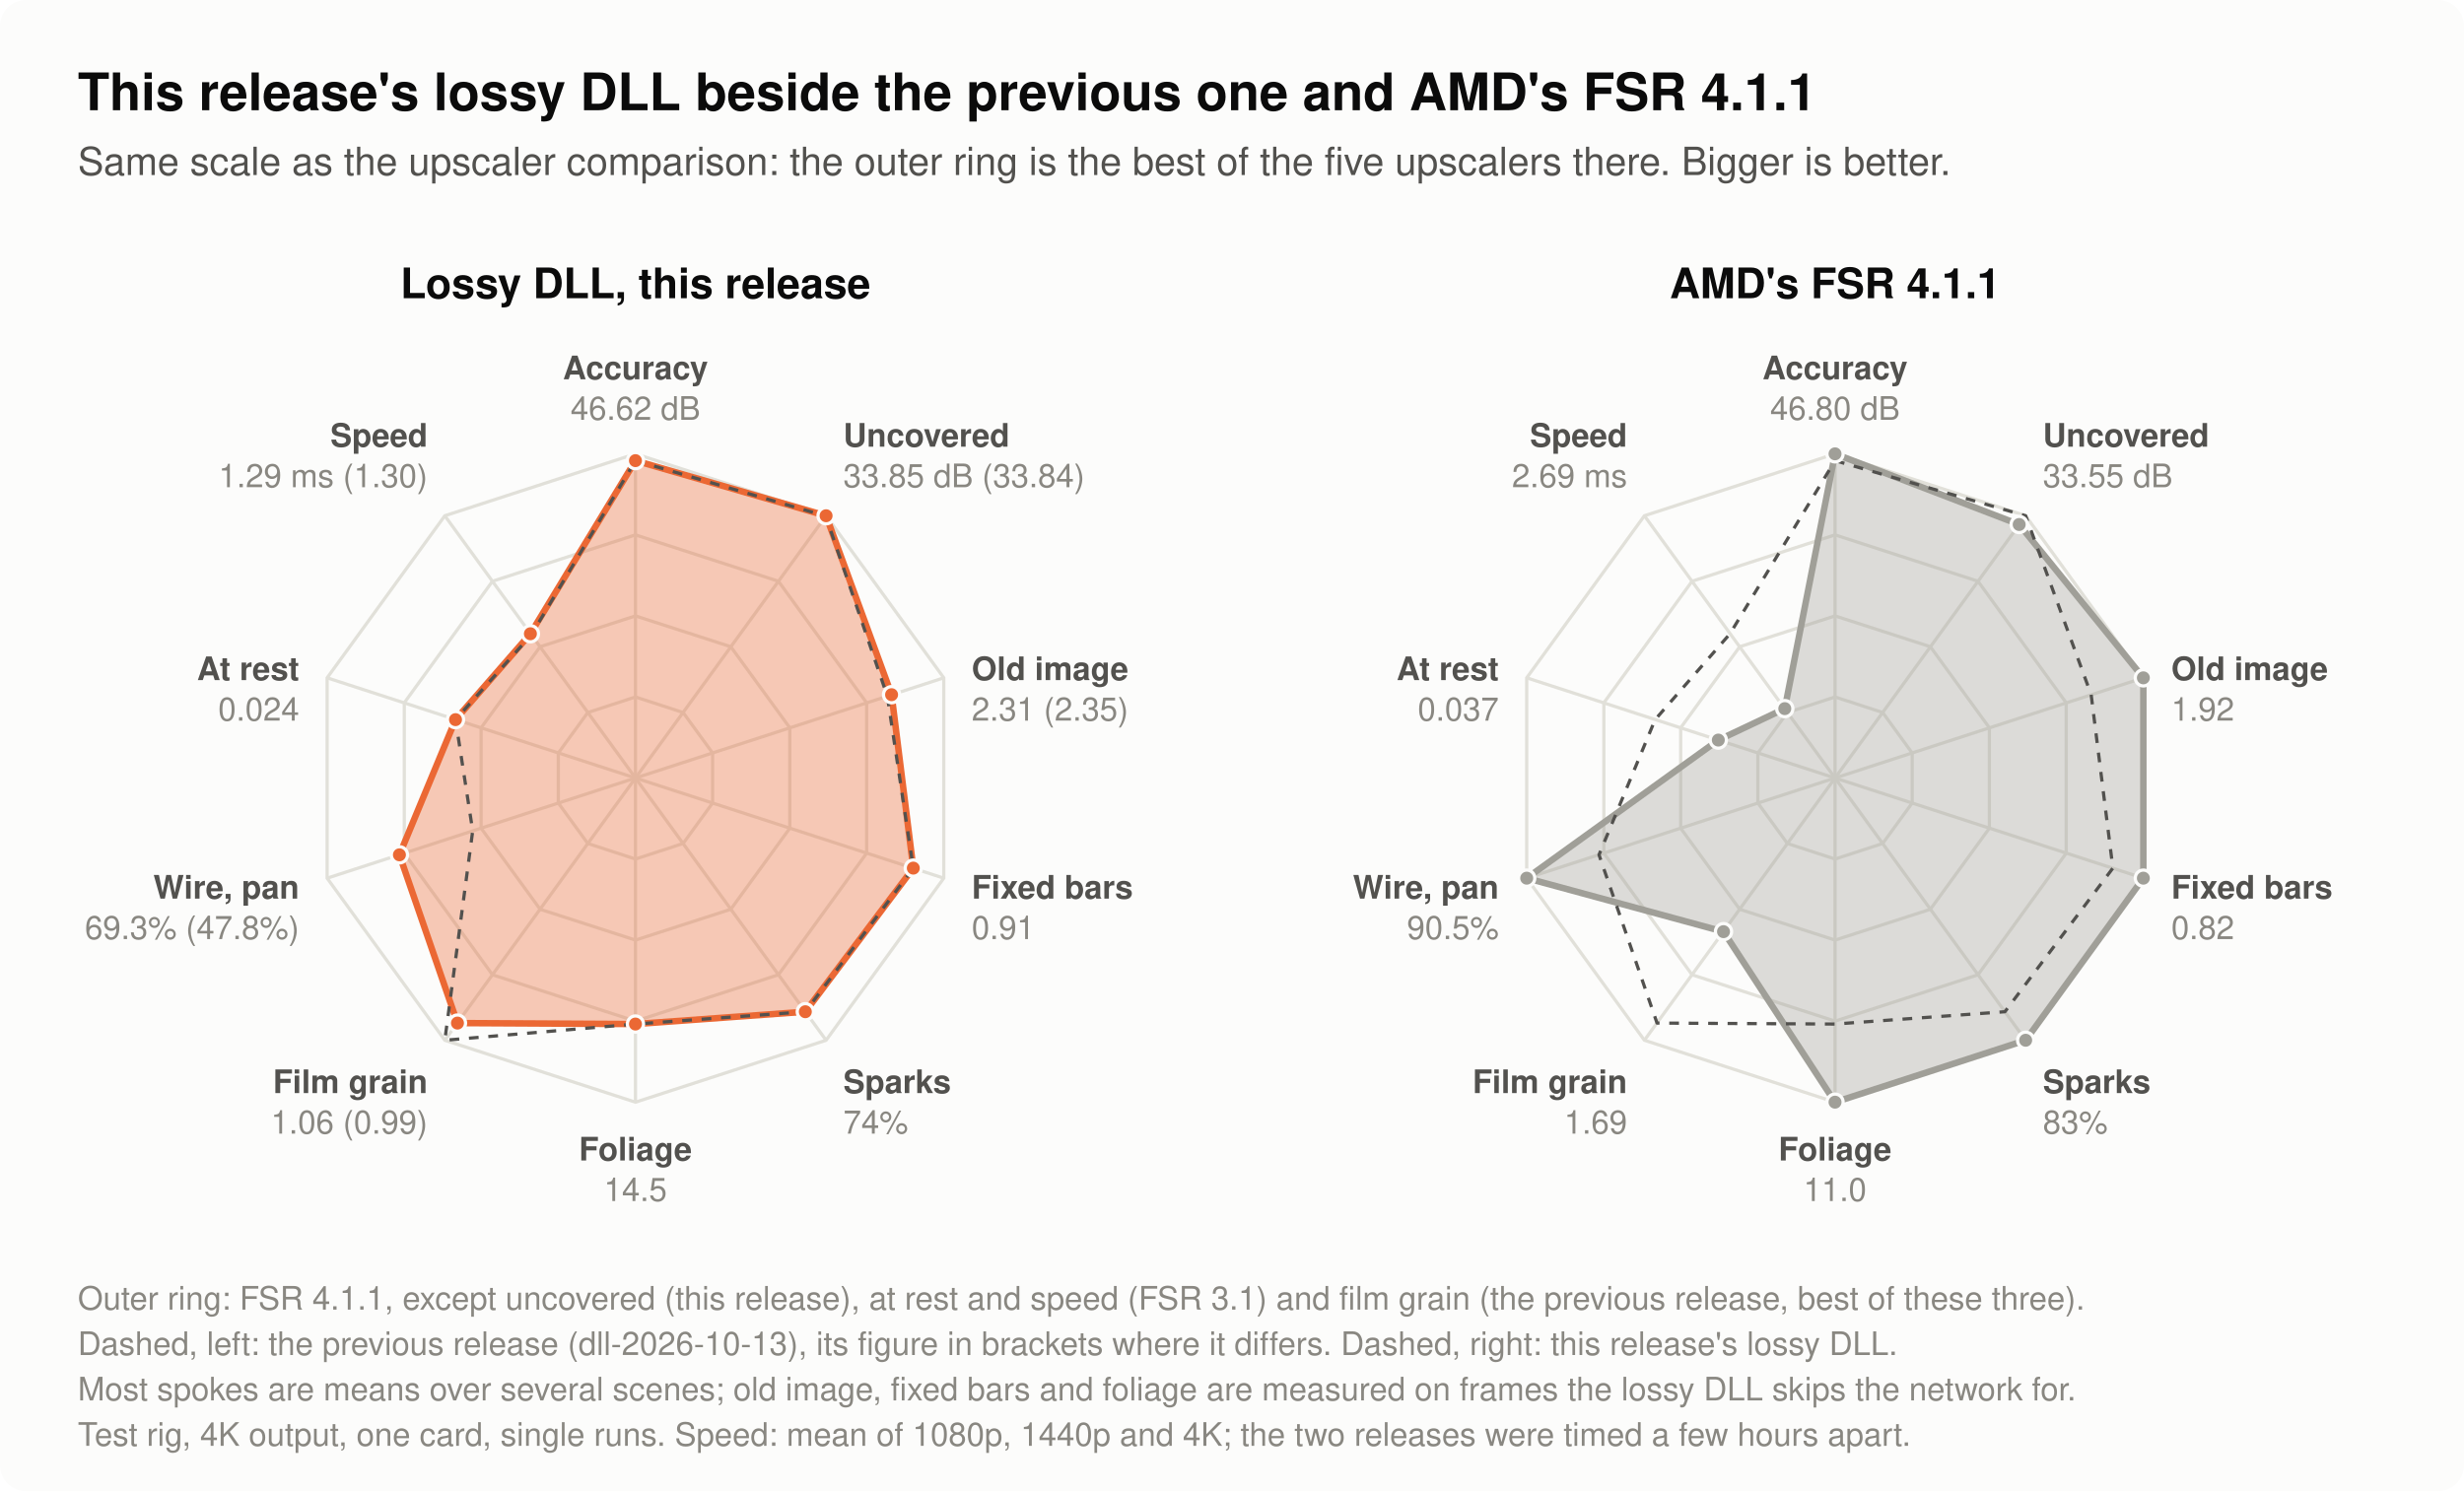
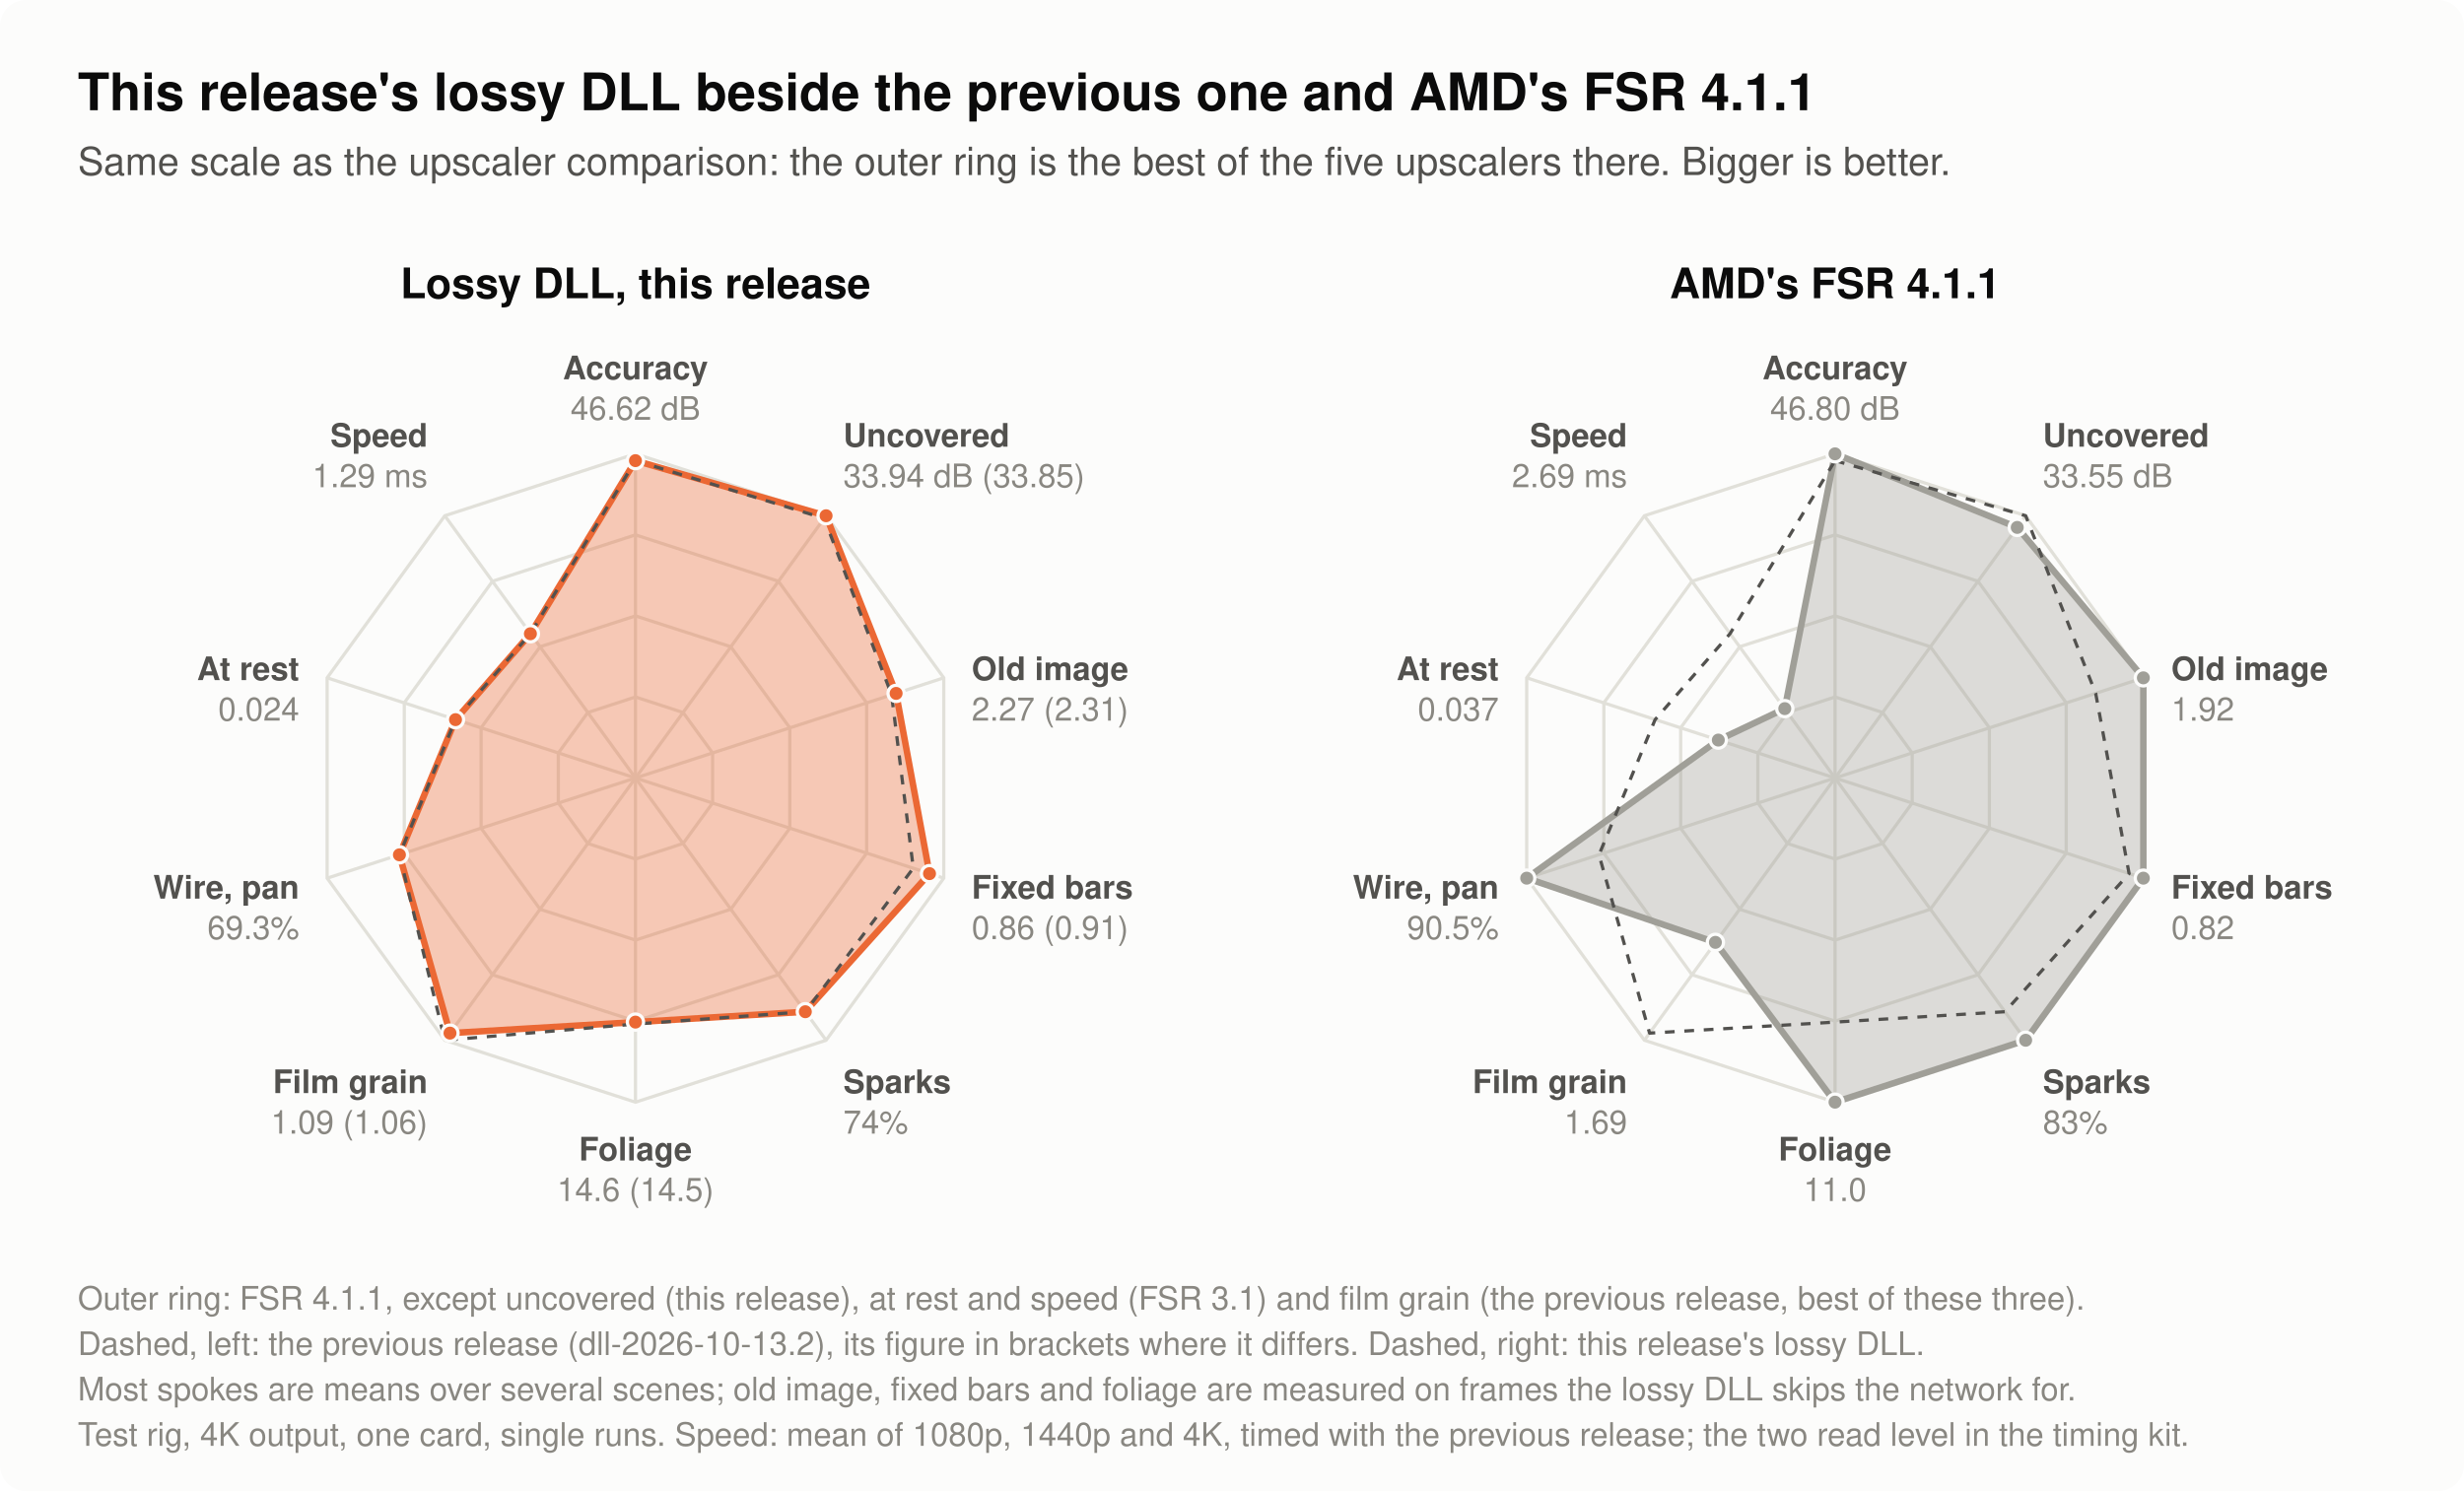
- <svg xmlns="http://www.w3.org/2000/svg" width="760" height="460" viewBox="0 0 760 460" role="img" aria-label="Two radar charts with ten spokes each. Left: this release's lossy DLL, with the previous release's as a dashed outline. Right: AMD's FSR 4.1.1, with this release's lossy DLL as a dashed outline. The spokes have the scale of the upscaler comparison's chart: the outer ring is the best of the five upscalers compared there (FSR 4.1.1, the lossy DLL, FSR 3.1, HelixSR, XeSS), and for film grain the best of these three. A larger shape is better. Still picture and moving background, mean: accuracy (dB): FSR 4.1.1 46.80 dB, the lossy DLL of dll-2026-10-13 46.62 dB, the lossy DLL of dll-2026-10-13.2 46.62 dB. Areas a moving object has just uncovered, mean of a panning and a still camera: accuracy (dB): FSR 4.1.1 33.55 dB, the lossy DLL of dll-2026-10-13 33.84 dB, the lossy DLL of dll-2026-10-13.2 33.85 dB. Old image beside a moving object, mean of seven scenes: error (of 255): FSR 4.1.1 1.92, the lossy DLL of dll-2026-10-13 2.35, the lossy DLL of dll-2026-10-13.2 2.31. Thin bars fixed on screen in front of a panning background, mean of four pans: error where their old image lands (of 255): FSR 4.1.1 0.82, the lossy DLL of dll-2026-10-13 0.91, the lossy DLL of dll-2026-10-13.2 0.91. Tiny fast sparks: share of their brightness shown (%): FSR 4.1.1 83%, the lossy DLL of dll-2026-10-13 74%, the lossy DLL of dll-2026-10-13.2 74%. Leaves swaying without motion vectors, mean of three sway speeds: error (of 255): FSR 4.1.1 11.0, the lossy DLL of dll-2026-10-13 14.5, the lossy DLL of dll-2026-10-13.2 14.5. Still picture with grain of 6, 10 and 15 of 255, mean: change per frame (of 255): FSR 4.1.1 1.69, the lossy DLL of dll-2026-10-13 0.99, the lossy DLL of dll-2026-10-13.2 1.06. Thin wire under a slow pan: how close its brightness is to the true one (%): FSR 4.1.1 90.5%, the lossy DLL of dll-2026-10-13 47.8%, the lossy DLL of dll-2026-10-13.2 69.3%. Still picture: change per frame (of 255): FSR 4.1.1 0.037, the lossy DLL of dll-2026-10-13 0.024, the lossy DLL of dll-2026-10-13.2 0.024. Time per upscale call, mean of 1080p, 1440p and 4K output (ms): FSR 4.1.1 2.69 ms, the lossy DLL of dll-2026-10-13 1.30 ms, the lossy DLL of dll-2026-10-13.2 1.29 ms.">
+ <svg xmlns="http://www.w3.org/2000/svg" width="760" height="460" viewBox="0 0 760 460" role="img" aria-label="Two radar charts with ten spokes each. Left: this release's lossy DLL, with the previous release's as a dashed outline. Right: AMD's FSR 4.1.1, with this release's lossy DLL as a dashed outline. The spokes have the scale of the upscaler comparison's chart: the outer ring is the best of the five upscalers compared there (FSR 4.1.1, the lossy DLL, FSR 3.1, HelixSR, XeSS), and for film grain the best of these three. A larger shape is better. Still picture and moving background, mean: accuracy (dB): FSR 4.1.1 46.80 dB, the lossy DLL of dll-2026-10-13.2 46.62 dB, the lossy DLL of dll-2026-10-14 46.62 dB. Areas a moving object has just uncovered, mean of a panning and a still camera: accuracy (dB): FSR 4.1.1 33.55 dB, the lossy DLL of dll-2026-10-13.2 33.85 dB, the lossy DLL of dll-2026-10-14 33.94 dB. Old image beside a moving object, mean of seven scenes: error (of 255): FSR 4.1.1 1.92, the lossy DLL of dll-2026-10-13.2 2.31, the lossy DLL of dll-2026-10-14 2.27. Thin bars fixed on screen in front of a panning background, mean of four pans: error where their old image lands (of 255): FSR 4.1.1 0.82, the lossy DLL of dll-2026-10-13.2 0.91, the lossy DLL of dll-2026-10-14 0.86. Tiny fast sparks: share of their brightness shown (%): FSR 4.1.1 83%, the lossy DLL of dll-2026-10-13.2 74%, the lossy DLL of dll-2026-10-14 74%. Leaves swaying without motion vectors, mean of three sway speeds: error (of 255): FSR 4.1.1 11.0, the lossy DLL of dll-2026-10-13.2 14.5, the lossy DLL of dll-2026-10-14 14.6. Still picture with grain of 6, 10 and 15 of 255, mean: change per frame (of 255): FSR 4.1.1 1.69, the lossy DLL of dll-2026-10-13.2 1.06, the lossy DLL of dll-2026-10-14 1.09. Thin wire under a slow pan: how close its brightness is to the true one (%): FSR 4.1.1 90.5%, the lossy DLL of dll-2026-10-13.2 69.3%, the lossy DLL of dll-2026-10-14 69.3%. Still picture: change per frame (of 255): FSR 4.1.1 0.037, the lossy DLL of dll-2026-10-13.2 0.024, the lossy DLL of dll-2026-10-14 0.024. Time per upscale call, mean of 1080p, 1440p and 4K output (ms): FSR 4.1.1 2.69 ms, the lossy DLL of dll-2026-10-13.2 1.29 ms, the lossy DLL of dll-2026-10-14 1.29 ms.">
  <rect x="0.0" y="0.0" width="760.0" height="460.0" rx="8" fill="#fcfcfb" />
  <text x="24.0" y="34.0" font-family="-apple-system, 'Segoe UI', Helvetica, Arial, sans-serif" font-size="16" font-weight="600" text-anchor="start" fill="#0b0b0b">This release's lossy DLL beside the previous one and AMD's FSR 4.1.1</text>
  <text x="24.0" y="54.0" font-family="-apple-system, 'Segoe UI', Helvetica, Arial, sans-serif" font-size="12" text-anchor="start" fill="#52514e">Same scale as the upscaler comparison: the outer ring is the best of the five upscalers there. Bigger is better.</text>
  <text x="196.0" y="92.0" font-family="-apple-system, 'Segoe UI', Helvetica, Arial, sans-serif" font-size="13" font-weight="600" text-anchor="middle" fill="#0b0b0b">Lossy DLL, this release</text>
  <polygon points="196.0,215.0 210.7,219.8 219.8,232.3 219.8,247.7 210.7,260.2 196.0,265.0 181.3,260.2 172.2,247.7 172.2,232.3 181.3,219.8" fill="none" stroke="#e1e0d9" stroke-width="1" />
  <polygon points="196.0,190.0 225.4,199.5 243.6,224.5 243.6,255.5 225.4,280.5 196.0,290.0 166.6,280.5 148.4,255.5 148.4,224.5 166.6,199.5" fill="none" stroke="#e1e0d9" stroke-width="1" />
  <polygon points="196.0,165.0 240.1,179.3 267.3,216.8 267.3,263.2 240.1,300.7 196.0,315.0 151.9,300.7 124.7,263.2 124.7,216.8 151.9,179.3" fill="none" stroke="#e1e0d9" stroke-width="1" />
  <polygon points="196.0,140.0 254.8,159.1 291.1,209.1 291.1,270.9 254.8,320.9 196.0,340.0 137.2,320.9 100.9,270.9 100.9,209.1 137.2,159.1" fill="none" stroke="#e1e0d9" stroke-width="1" />
  <line x1="196.0" y1="240.0" x2="196.0" y2="140.0" stroke="#e1e0d9" stroke-width="1" />
  <line x1="196.0" y1="240.0" x2="254.8" y2="159.1" stroke="#e1e0d9" stroke-width="1" />
  <line x1="196.0" y1="240.0" x2="291.1" y2="209.1" stroke="#e1e0d9" stroke-width="1" />
  <line x1="196.0" y1="240.0" x2="291.1" y2="270.9" stroke="#e1e0d9" stroke-width="1" />
  <line x1="196.0" y1="240.0" x2="254.8" y2="320.9" stroke="#e1e0d9" stroke-width="1" />
  <line x1="196.0" y1="240.0" x2="196.0" y2="340.0" stroke="#e1e0d9" stroke-width="1" />
  <line x1="196.0" y1="240.0" x2="137.2" y2="320.9" stroke="#e1e0d9" stroke-width="1" />
  <line x1="196.0" y1="240.0" x2="100.9" y2="270.9" stroke="#e1e0d9" stroke-width="1" />
  <line x1="196.0" y1="240.0" x2="100.9" y2="209.1" stroke="#e1e0d9" stroke-width="1" />
  <line x1="196.0" y1="240.0" x2="137.2" y2="159.1" stroke="#e1e0d9" stroke-width="1" />
-   <polygon points="196.0,142.1 254.8,159.1 275.0,214.3 281.7,267.8 248.4,312.1 196.0,315.9 141.1,315.6 123.2,263.7 140.5,222.0 163.6,195.5" fill="#eb6834" fill-opacity="0.35" stroke="#eb6834" stroke-width="2" stroke-linejoin="round" />
-   <polygon points="196.0,142.1 254.7,159.2 273.7,214.8 281.7,267.8 248.4,312.1 196.0,315.9 137.2,320.9 145.8,256.3 140.5,222.0 163.9,195.8" fill="none" stroke="#52514e" stroke-width="1" stroke-dasharray="3 3" stroke-linejoin="round" />
+   <polygon points="196.0,142.1 254.8,159.1 276.4,213.9 286.7,269.5 248.4,312.1 196.0,315.3 138.8,318.7 123.2,263.7 140.5,222.0 163.6,195.5" fill="#eb6834" fill-opacity="0.35" stroke="#eb6834" stroke-width="2" stroke-linejoin="round" />
+   <polygon points="196.0,142.1 254.2,159.9 275.0,214.3 281.7,267.8 248.4,312.1 196.0,315.9 137.2,320.9 123.2,263.7 140.5,222.0 163.6,195.5" fill="none" stroke="#52514e" stroke-width="1" stroke-dasharray="3 3" stroke-linejoin="round" />
  <circle cx="196.0" cy="142.1" r="2.5" fill="#eb6834" stroke="#fcfcfb" stroke-width="1" />
  <circle cx="254.8" cy="159.1" r="2.5" fill="#eb6834" stroke="#fcfcfb" stroke-width="1" />
-   <circle cx="275.0" cy="214.3" r="2.5" fill="#eb6834" stroke="#fcfcfb" stroke-width="1" />
-   <circle cx="281.7" cy="267.8" r="2.5" fill="#eb6834" stroke="#fcfcfb" stroke-width="1" />
+   <circle cx="276.4" cy="213.9" r="2.5" fill="#eb6834" stroke="#fcfcfb" stroke-width="1" />
+   <circle cx="286.7" cy="269.5" r="2.5" fill="#eb6834" stroke="#fcfcfb" stroke-width="1" />
  <circle cx="248.4" cy="312.1" r="2.5" fill="#eb6834" stroke="#fcfcfb" stroke-width="1" />
-   <circle cx="196.0" cy="315.9" r="2.5" fill="#eb6834" stroke="#fcfcfb" stroke-width="1" />
-   <circle cx="141.1" cy="315.6" r="2.5" fill="#eb6834" stroke="#fcfcfb" stroke-width="1" />
+   <circle cx="196.0" cy="315.3" r="2.5" fill="#eb6834" stroke="#fcfcfb" stroke-width="1" />
+   <circle cx="138.8" cy="318.7" r="2.5" fill="#eb6834" stroke="#fcfcfb" stroke-width="1" />
  <circle cx="123.2" cy="263.7" r="2.5" fill="#eb6834" stroke="#fcfcfb" stroke-width="1" />
  <circle cx="140.5" cy="222.0" r="2.5" fill="#eb6834" stroke="#fcfcfb" stroke-width="1" />
  <circle cx="163.6" cy="195.5" r="2.5" fill="#eb6834" stroke="#fcfcfb" stroke-width="1" />
  <text x="196.0" y="117.0" font-family="-apple-system, 'Segoe UI', Helvetica, Arial, sans-serif" font-size="10" font-weight="600" text-anchor="middle" fill="#52514e">Accuracy</text>
  <text x="196.0" y="129.5" font-family="-apple-system, 'Segoe UI', Helvetica, Arial, sans-serif" font-size="10" text-anchor="middle" fill="#898781">46.62 dB</text>
  <text x="260.1" y="137.8" font-family="-apple-system, 'Segoe UI', Helvetica, Arial, sans-serif" font-size="10" font-weight="600" text-anchor="start" fill="#52514e">Uncovered</text>
-   <text x="260.1" y="150.3" font-family="-apple-system, 'Segoe UI', Helvetica, Arial, sans-serif" font-size="10" text-anchor="start" fill="#898781">33.85 dB (33.84)</text>
+   <text x="260.1" y="150.3" font-family="-apple-system, 'Segoe UI', Helvetica, Arial, sans-serif" font-size="10" text-anchor="start" fill="#898781">33.94 dB (33.85)</text>
  <text x="299.7" y="209.8" font-family="-apple-system, 'Segoe UI', Helvetica, Arial, sans-serif" font-size="10" font-weight="600" text-anchor="start" fill="#52514e">Old image</text>
-   <text x="299.7" y="222.3" font-family="-apple-system, 'Segoe UI', Helvetica, Arial, sans-serif" font-size="10" text-anchor="start" fill="#898781">2.31 (2.35)</text>
+   <text x="299.7" y="222.3" font-family="-apple-system, 'Segoe UI', Helvetica, Arial, sans-serif" font-size="10" text-anchor="start" fill="#898781">2.27 (2.31)</text>
  <text x="299.7" y="277.2" font-family="-apple-system, 'Segoe UI', Helvetica, Arial, sans-serif" font-size="10" font-weight="600" text-anchor="start" fill="#52514e">Fixed bars</text>
-   <text x="299.7" y="289.7" font-family="-apple-system, 'Segoe UI', Helvetica, Arial, sans-serif" font-size="10" text-anchor="start" fill="#898781">0.91</text>
+   <text x="299.7" y="289.7" font-family="-apple-system, 'Segoe UI', Helvetica, Arial, sans-serif" font-size="10" text-anchor="start" fill="#898781">0.86 (0.91)</text>
  <text x="260.1" y="337.2" font-family="-apple-system, 'Segoe UI', Helvetica, Arial, sans-serif" font-size="10" font-weight="600" text-anchor="start" fill="#52514e">Sparks</text>
  <text x="260.1" y="349.7" font-family="-apple-system, 'Segoe UI', Helvetica, Arial, sans-serif" font-size="10" text-anchor="start" fill="#898781">74%</text>
  <text x="196.0" y="358.0" font-family="-apple-system, 'Segoe UI', Helvetica, Arial, sans-serif" font-size="10" font-weight="600" text-anchor="middle" fill="#52514e">Foliage</text>
-   <text x="196.0" y="370.5" font-family="-apple-system, 'Segoe UI', Helvetica, Arial, sans-serif" font-size="10" text-anchor="middle" fill="#898781">14.5</text>
+   <text x="196.0" y="370.5" font-family="-apple-system, 'Segoe UI', Helvetica, Arial, sans-serif" font-size="10" text-anchor="middle" fill="#898781">14.6 (14.5)</text>
  <text x="131.9" y="337.2" font-family="-apple-system, 'Segoe UI', Helvetica, Arial, sans-serif" font-size="10" font-weight="600" text-anchor="end" fill="#52514e">Film grain</text>
-   <text x="131.9" y="349.7" font-family="-apple-system, 'Segoe UI', Helvetica, Arial, sans-serif" font-size="10" text-anchor="end" fill="#898781">1.06 (0.99)</text>
+   <text x="131.9" y="349.7" font-family="-apple-system, 'Segoe UI', Helvetica, Arial, sans-serif" font-size="10" text-anchor="end" fill="#898781">1.09 (1.06)</text>
  <text x="92.3" y="277.2" font-family="-apple-system, 'Segoe UI', Helvetica, Arial, sans-serif" font-size="10" font-weight="600" text-anchor="end" fill="#52514e">Wire, pan</text>
-   <text x="92.3" y="289.7" font-family="-apple-system, 'Segoe UI', Helvetica, Arial, sans-serif" font-size="10" text-anchor="end" fill="#898781">69.3% (47.8%)</text>
+   <text x="92.3" y="289.7" font-family="-apple-system, 'Segoe UI', Helvetica, Arial, sans-serif" font-size="10" text-anchor="end" fill="#898781">69.3%</text>
  <text x="92.3" y="209.8" font-family="-apple-system, 'Segoe UI', Helvetica, Arial, sans-serif" font-size="10" font-weight="600" text-anchor="end" fill="#52514e">At rest</text>
  <text x="92.3" y="222.3" font-family="-apple-system, 'Segoe UI', Helvetica, Arial, sans-serif" font-size="10" text-anchor="end" fill="#898781">0.024</text>
  <text x="131.9" y="137.8" font-family="-apple-system, 'Segoe UI', Helvetica, Arial, sans-serif" font-size="10" font-weight="600" text-anchor="end" fill="#52514e">Speed</text>
-   <text x="131.9" y="150.3" font-family="-apple-system, 'Segoe UI', Helvetica, Arial, sans-serif" font-size="10" text-anchor="end" fill="#898781">1.29 ms (1.30)</text>
+   <text x="131.9" y="150.3" font-family="-apple-system, 'Segoe UI', Helvetica, Arial, sans-serif" font-size="10" text-anchor="end" fill="#898781">1.29 ms</text>
  <text x="566.0" y="92.0" font-family="-apple-system, 'Segoe UI', Helvetica, Arial, sans-serif" font-size="13" font-weight="600" text-anchor="middle" fill="#0b0b0b">AMD's FSR 4.1.1</text>
  <polygon points="566.0,215.0 580.7,219.8 589.8,232.3 589.8,247.7 580.7,260.2 566.0,265.0 551.3,260.2 542.2,247.7 542.2,232.3 551.3,219.8" fill="none" stroke="#e1e0d9" stroke-width="1" />
  <polygon points="566.0,190.0 595.4,199.5 613.6,224.5 613.6,255.5 595.4,280.5 566.0,290.0 536.6,280.5 518.4,255.5 518.4,224.5 536.6,199.5" fill="none" stroke="#e1e0d9" stroke-width="1" />
  <polygon points="566.0,165.0 610.1,179.3 637.3,216.8 637.3,263.2 610.1,300.7 566.0,315.0 521.9,300.7 494.7,263.2 494.7,216.8 521.9,179.3" fill="none" stroke="#e1e0d9" stroke-width="1" />
  <polygon points="566.0,140.0 624.8,159.1 661.1,209.1 661.1,270.9 624.8,320.9 566.0,340.0 507.2,320.9 470.9,270.9 470.9,209.1 507.2,159.1" fill="none" stroke="#e1e0d9" stroke-width="1" />
  <line x1="566.0" y1="240.0" x2="566.0" y2="140.0" stroke="#e1e0d9" stroke-width="1" />
  <line x1="566.0" y1="240.0" x2="624.8" y2="159.1" stroke="#e1e0d9" stroke-width="1" />
  <line x1="566.0" y1="240.0" x2="661.1" y2="209.1" stroke="#e1e0d9" stroke-width="1" />
  <line x1="566.0" y1="240.0" x2="661.1" y2="270.9" stroke="#e1e0d9" stroke-width="1" />
  <line x1="566.0" y1="240.0" x2="624.8" y2="320.9" stroke="#e1e0d9" stroke-width="1" />
  <line x1="566.0" y1="240.0" x2="566.0" y2="340.0" stroke="#e1e0d9" stroke-width="1" />
  <line x1="566.0" y1="240.0" x2="507.2" y2="320.9" stroke="#e1e0d9" stroke-width="1" />
  <line x1="566.0" y1="240.0" x2="470.9" y2="270.9" stroke="#e1e0d9" stroke-width="1" />
  <line x1="566.0" y1="240.0" x2="470.9" y2="209.1" stroke="#e1e0d9" stroke-width="1" />
  <line x1="566.0" y1="240.0" x2="507.2" y2="159.1" stroke="#e1e0d9" stroke-width="1" />
-   <polygon points="566.0,140.0 622.8,161.8 661.1,209.1 661.1,270.9 624.8,320.9 566.0,340.0 531.6,287.4 470.9,270.9 530.0,228.3 550.5,218.6" fill="#a09f98" fill-opacity="0.35" stroke="#a09f98" stroke-width="2" stroke-linejoin="round" />
-   <polygon points="566.0,142.1 624.8,159.1 645.0,214.3 651.7,267.8 618.4,312.1 566.0,315.9 511.1,315.6 493.2,263.7 510.5,222.0 533.6,195.5" fill="none" stroke="#52514e" stroke-width="1" stroke-dasharray="3 3" stroke-linejoin="round" />
+   <polygon points="566.0,140.0 622.2,162.7 661.1,209.1 661.1,270.9 624.8,320.9 566.0,340.0 529.1,290.7 470.9,270.9 530.0,228.3 550.5,218.6" fill="#a09f98" fill-opacity="0.35" stroke="#a09f98" stroke-width="2" stroke-linejoin="round" />
+   <polygon points="566.0,142.1 624.8,159.1 646.4,213.9 656.7,269.5 618.4,312.1 566.0,315.3 508.8,318.7 493.2,263.7 510.5,222.0 533.6,195.5" fill="none" stroke="#52514e" stroke-width="1" stroke-dasharray="3 3" stroke-linejoin="round" />
  <circle cx="566.0" cy="140.0" r="2.5" fill="#a09f98" stroke="#fcfcfb" stroke-width="1" />
-   <circle cx="622.8" cy="161.8" r="2.5" fill="#a09f98" stroke="#fcfcfb" stroke-width="1" />
+   <circle cx="622.2" cy="162.7" r="2.5" fill="#a09f98" stroke="#fcfcfb" stroke-width="1" />
  <circle cx="661.1" cy="209.1" r="2.5" fill="#a09f98" stroke="#fcfcfb" stroke-width="1" />
  <circle cx="661.1" cy="270.9" r="2.5" fill="#a09f98" stroke="#fcfcfb" stroke-width="1" />
  <circle cx="624.8" cy="320.9" r="2.5" fill="#a09f98" stroke="#fcfcfb" stroke-width="1" />
  <circle cx="566.0" cy="340.0" r="2.5" fill="#a09f98" stroke="#fcfcfb" stroke-width="1" />
-   <circle cx="531.6" cy="287.4" r="2.5" fill="#a09f98" stroke="#fcfcfb" stroke-width="1" />
+   <circle cx="529.1" cy="290.7" r="2.5" fill="#a09f98" stroke="#fcfcfb" stroke-width="1" />
  <circle cx="470.9" cy="270.9" r="2.5" fill="#a09f98" stroke="#fcfcfb" stroke-width="1" />
  <circle cx="530.0" cy="228.3" r="2.5" fill="#a09f98" stroke="#fcfcfb" stroke-width="1" />
  <circle cx="550.5" cy="218.6" r="2.5" fill="#a09f98" stroke="#fcfcfb" stroke-width="1" />
  <text x="566.0" y="117.0" font-family="-apple-system, 'Segoe UI', Helvetica, Arial, sans-serif" font-size="10" font-weight="600" text-anchor="middle" fill="#52514e">Accuracy</text>
  <text x="566.0" y="129.5" font-family="-apple-system, 'Segoe UI', Helvetica, Arial, sans-serif" font-size="10" text-anchor="middle" fill="#898781">46.80 dB</text>
  <text x="630.1" y="137.8" font-family="-apple-system, 'Segoe UI', Helvetica, Arial, sans-serif" font-size="10" font-weight="600" text-anchor="start" fill="#52514e">Uncovered</text>
  <text x="630.1" y="150.3" font-family="-apple-system, 'Segoe UI', Helvetica, Arial, sans-serif" font-size="10" text-anchor="start" fill="#898781">33.55 dB</text>
  <text x="669.7" y="209.8" font-family="-apple-system, 'Segoe UI', Helvetica, Arial, sans-serif" font-size="10" font-weight="600" text-anchor="start" fill="#52514e">Old image</text>
  <text x="669.7" y="222.3" font-family="-apple-system, 'Segoe UI', Helvetica, Arial, sans-serif" font-size="10" text-anchor="start" fill="#898781">1.92</text>
  <text x="669.7" y="277.2" font-family="-apple-system, 'Segoe UI', Helvetica, Arial, sans-serif" font-size="10" font-weight="600" text-anchor="start" fill="#52514e">Fixed bars</text>
  <text x="669.7" y="289.7" font-family="-apple-system, 'Segoe UI', Helvetica, Arial, sans-serif" font-size="10" text-anchor="start" fill="#898781">0.82</text>
  <text x="630.1" y="337.2" font-family="-apple-system, 'Segoe UI', Helvetica, Arial, sans-serif" font-size="10" font-weight="600" text-anchor="start" fill="#52514e">Sparks</text>
  <text x="630.1" y="349.7" font-family="-apple-system, 'Segoe UI', Helvetica, Arial, sans-serif" font-size="10" text-anchor="start" fill="#898781">83%</text>
  <text x="566.0" y="358.0" font-family="-apple-system, 'Segoe UI', Helvetica, Arial, sans-serif" font-size="10" font-weight="600" text-anchor="middle" fill="#52514e">Foliage</text>
  <text x="566.0" y="370.5" font-family="-apple-system, 'Segoe UI', Helvetica, Arial, sans-serif" font-size="10" text-anchor="middle" fill="#898781">11.0</text>
  <text x="501.9" y="337.2" font-family="-apple-system, 'Segoe UI', Helvetica, Arial, sans-serif" font-size="10" font-weight="600" text-anchor="end" fill="#52514e">Film grain</text>
  <text x="501.9" y="349.7" font-family="-apple-system, 'Segoe UI', Helvetica, Arial, sans-serif" font-size="10" text-anchor="end" fill="#898781">1.69</text>
  <text x="462.3" y="277.2" font-family="-apple-system, 'Segoe UI', Helvetica, Arial, sans-serif" font-size="10" font-weight="600" text-anchor="end" fill="#52514e">Wire, pan</text>
  <text x="462.3" y="289.7" font-family="-apple-system, 'Segoe UI', Helvetica, Arial, sans-serif" font-size="10" text-anchor="end" fill="#898781">90.5%</text>
  <text x="462.3" y="209.8" font-family="-apple-system, 'Segoe UI', Helvetica, Arial, sans-serif" font-size="10" font-weight="600" text-anchor="end" fill="#52514e">At rest</text>
  <text x="462.3" y="222.3" font-family="-apple-system, 'Segoe UI', Helvetica, Arial, sans-serif" font-size="10" text-anchor="end" fill="#898781">0.037</text>
  <text x="501.9" y="137.8" font-family="-apple-system, 'Segoe UI', Helvetica, Arial, sans-serif" font-size="10" font-weight="600" text-anchor="end" fill="#52514e">Speed</text>
  <text x="501.9" y="150.3" font-family="-apple-system, 'Segoe UI', Helvetica, Arial, sans-serif" font-size="10" text-anchor="end" fill="#898781">2.69 ms</text>
  <text x="24.0" y="404.0" font-family="-apple-system, 'Segoe UI', Helvetica, Arial, sans-serif" font-size="10" text-anchor="start" fill="#898781">Outer ring: FSR 4.1.1, except uncovered (this release), at rest and speed (FSR 3.1) and film grain (the previous release, best of these three).</text>
-   <text x="24.0" y="418.0" font-family="-apple-system, 'Segoe UI', Helvetica, Arial, sans-serif" font-size="10" text-anchor="start" fill="#898781">Dashed, left: the previous release (dll-2026-10-13), its figure in brackets where it differs. Dashed, right: this release's lossy DLL.</text>
+   <text x="24.0" y="418.0" font-family="-apple-system, 'Segoe UI', Helvetica, Arial, sans-serif" font-size="10" text-anchor="start" fill="#898781">Dashed, left: the previous release (dll-2026-10-13.2), its figure in brackets where it differs. Dashed, right: this release's lossy DLL.</text>
  <text x="24.0" y="432.0" font-family="-apple-system, 'Segoe UI', Helvetica, Arial, sans-serif" font-size="10" text-anchor="start" fill="#898781">Most spokes are means over several scenes; old image, fixed bars and foliage are measured on frames the lossy DLL skips the network for.</text>
-   <text x="24.0" y="446.0" font-family="-apple-system, 'Segoe UI', Helvetica, Arial, sans-serif" font-size="10" text-anchor="start" fill="#898781">Test rig, 4K output, one card, single runs. Speed: mean of 1080p, 1440p and 4K; the two releases were timed a few hours apart.</text>
+   <text x="24.0" y="446.0" font-family="-apple-system, 'Segoe UI', Helvetica, Arial, sans-serif" font-size="10" text-anchor="start" fill="#898781">Test rig, 4K output, one card, single runs. Speed: mean of 1080p, 1440p and 4K, timed with the previous release; the two read level in the timing kit.</text>
</svg>
